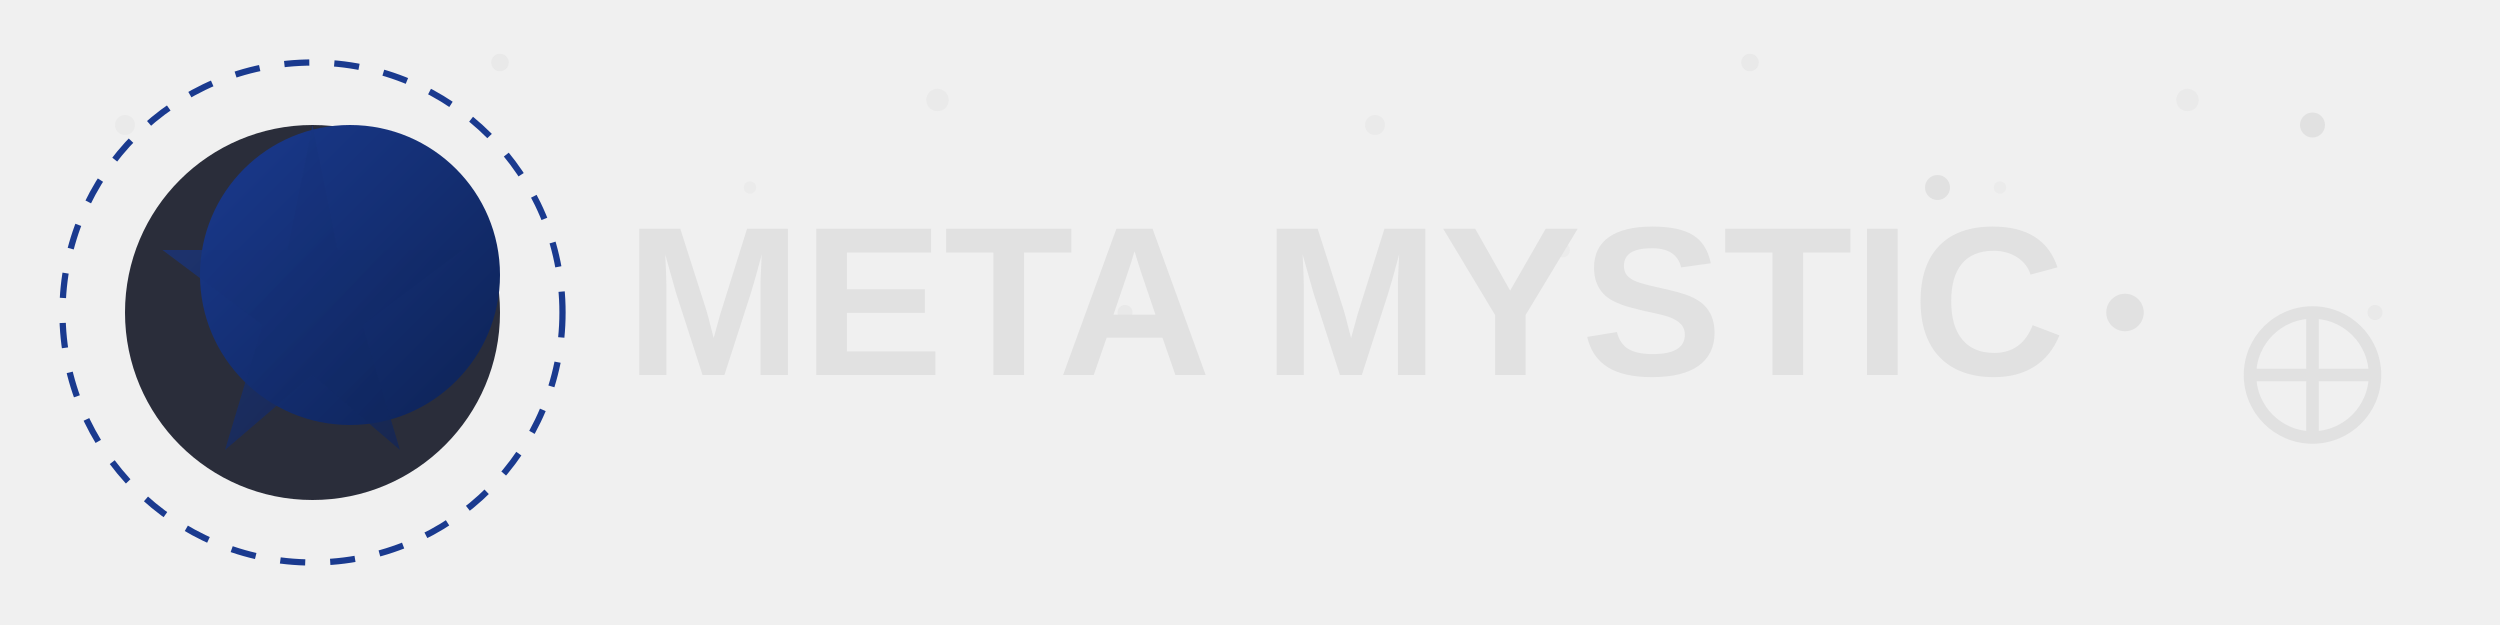
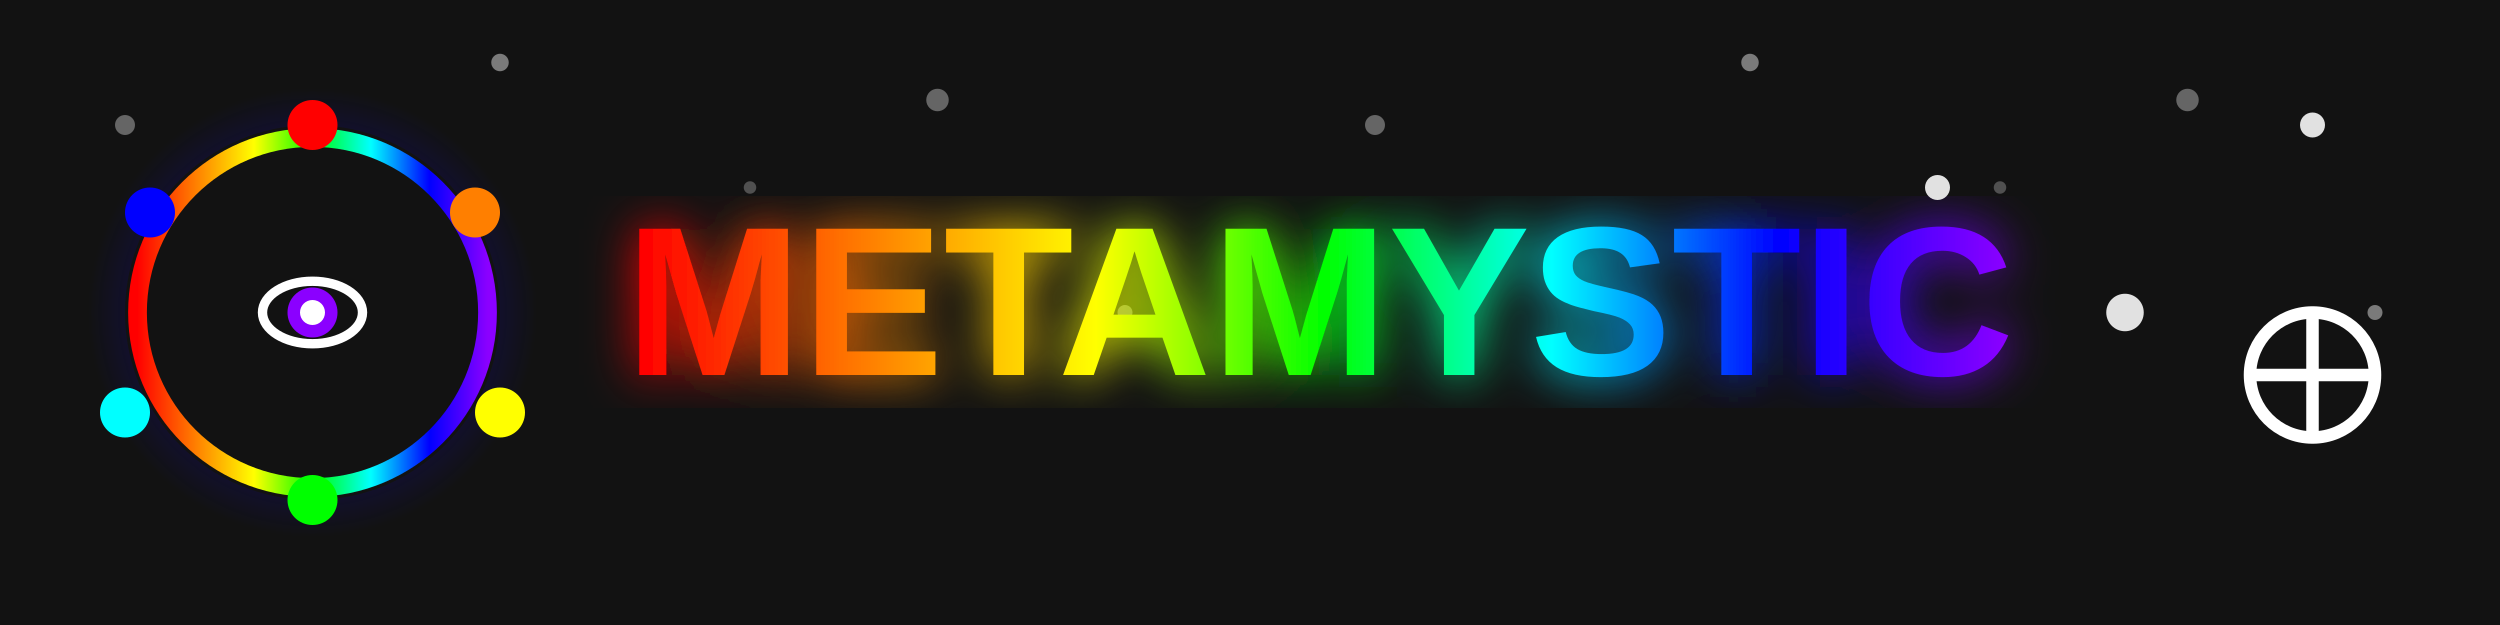
<svg xmlns="http://www.w3.org/2000/svg" width="200" height="50" viewBox="0 0 200 50">
  <defs>
-     <linearGradient id="logoGradient" x1="0%" y1="0%" x2="100%" y2="100%">
-       <stop offset="0%" stop-color="#1a3a8f" />
-       <stop offset="100%" stop-color="#0d2254" />
+     <linearGradient id="chakrasGradient" x1="0%" y1="0%" x2="100%" y2="0%">
+       <stop offset="0%" stop-color="#FF0000" />
+       <stop offset="16.67%" stop-color="#FF7F00" />
+       <stop offset="33.33%" stop-color="#FFFF00" />
+       <stop offset="50%" stop-color="#00FF00" />
+       <stop offset="66.67%" stop-color="#00FFFF" />
+       <stop offset="83.33%" stop-color="#0000FF" />
+       <stop offset="100%" stop-color="#8B00FF" />
    </linearGradient>
+     <filter id="glow" x="-20%" y="-20%" width="140%" height="140%">
+       <feGaussianBlur stdDeviation="2" result="blur" />
+       <feComposite in="SourceGraphic" in2="blur" operator="over" />
+     </filter>
    <pattern id="starsPattern" x="0" y="0" width="100" height="50" patternUnits="userSpaceOnUse">
      <circle cx="10" cy="10" r="0.8" fill="#e1e1e1" opacity="0.4" />
      <circle cx="25" cy="20" r="0.6" fill="#e1e1e1" opacity="0.3" />
      <circle cx="40" cy="5" r="0.7" fill="#e1e1e1" opacity="0.5" />
      <circle cx="60" cy="15" r="0.5" fill="#e1e1e1" opacity="0.3" />
      <circle cx="75" cy="8" r="0.9" fill="#e1e1e1" opacity="0.4" />
      <circle cx="90" cy="25" r="0.6" fill="#e1e1e1" opacity="0.5" />
    </pattern>
+     <radialGradient id="energyCenter" cx="50%" cy="50%" r="50%" fx="50%" fy="50%">
+       <stop offset="0%" stop-color="#8B00FF" stop-opacity="0.9" />
+       <stop offset="100%" stop-color="#0000FF" stop-opacity="0" />
+     </radialGradient>
  </defs>
+   <rect width="200" height="50" fill="#121212" />
  <rect width="200" height="50" fill="url(#starsPattern)" />
-   <circle cx="25" cy="25" r="15" fill="#2a2d3a" />
-   <circle cx="28" cy="22" r="12" fill="url(#logoGradient)" />
-   <path d="M25,10 L27,20 L37,20 L29,26 L32,36 L25,30 L18,36 L21,26 L13,20 L23,20 Z" fill="url(#logoGradient)" opacity="0.7" />
-   <text x="50" y="30" font-family="Arial, sans-serif" font-size="17" font-weight="bold" fill="#e1e1e1">META MYSTIC</text>
-   <ellipse cx="25" cy="25" rx="20" ry="20" fill="none" stroke="#1a3a8f" stroke-width="0.5" stroke-dasharray="2,2" />
+   <circle cx="25" cy="25" r="18" fill="url(#energyCenter)" opacity="0.7" />
+   <circle cx="25" cy="25" r="15" fill="#121212" />
+   <circle cx="25" cy="25" r="14" fill="none" stroke="url(#chakrasGradient)" stroke-width="1.5" />
+   <circle cx="25" cy="10" r="2" fill="#FF0000" />
+   <circle cx="38" cy="17" r="2" fill="#FF7F00" />
+   <circle cx="40" cy="33" r="2" fill="#FFFF00" />
+   <circle cx="25" cy="40" r="2" fill="#00FF00" />
+   <circle cx="10" cy="33" r="2" fill="#00FFFF" />
+   <circle cx="12" cy="17" r="2" fill="#0000FF" />
+   <circle cx="25" cy="25" r="2" fill="#8B00FF" />
+   <ellipse cx="25" cy="25" rx="4" ry="2.5" fill="none" stroke="#FFFFFF" stroke-width="0.75" />
+   <circle cx="25" cy="25" r="1" fill="#FFFFFF" />
+   <text x="50" y="30" font-family="Arial, sans-serif" font-size="17" font-weight="bold" fill="url(#chakrasGradient)" filter="url(#glow)">METAMYSTIC</text>
+   <line x1="50" y1="33" x2="170" y2="33" stroke="url(#chakrasGradient)" stroke-width="1.5" />
  <circle cx="155" cy="15" r="1" fill="#e1e1e1" />
  <circle cx="170" cy="25" r="1.5" fill="#e1e1e1" />
  <circle cx="185" cy="10" r="1" fill="#e1e1e1" />
-   <circle cx="185" cy="30" r="5" fill="none" stroke="#e1e1e1" stroke-width="1" />
-   <path d="M185,25 L185,35 M180,30 L190,30" stroke="#e1e1e1" stroke-width="1" />
+   <circle cx="185" cy="30" r="5" fill="none" stroke="#FFFFFF" stroke-width="1" />
+   <path d="M185,25 L185,35 M180,30 L190,30" stroke="#FFFFFF" stroke-width="1" />
</svg>
